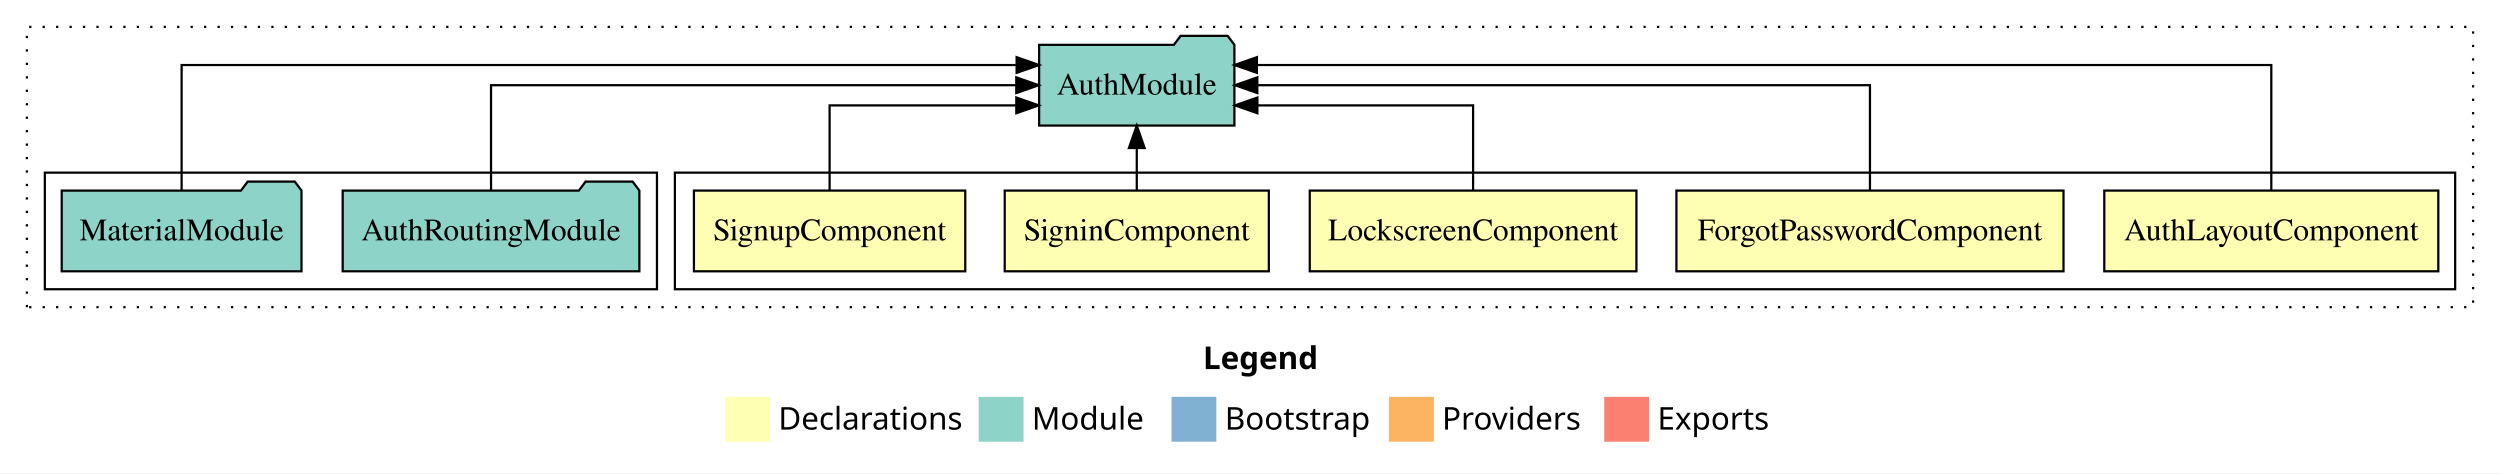
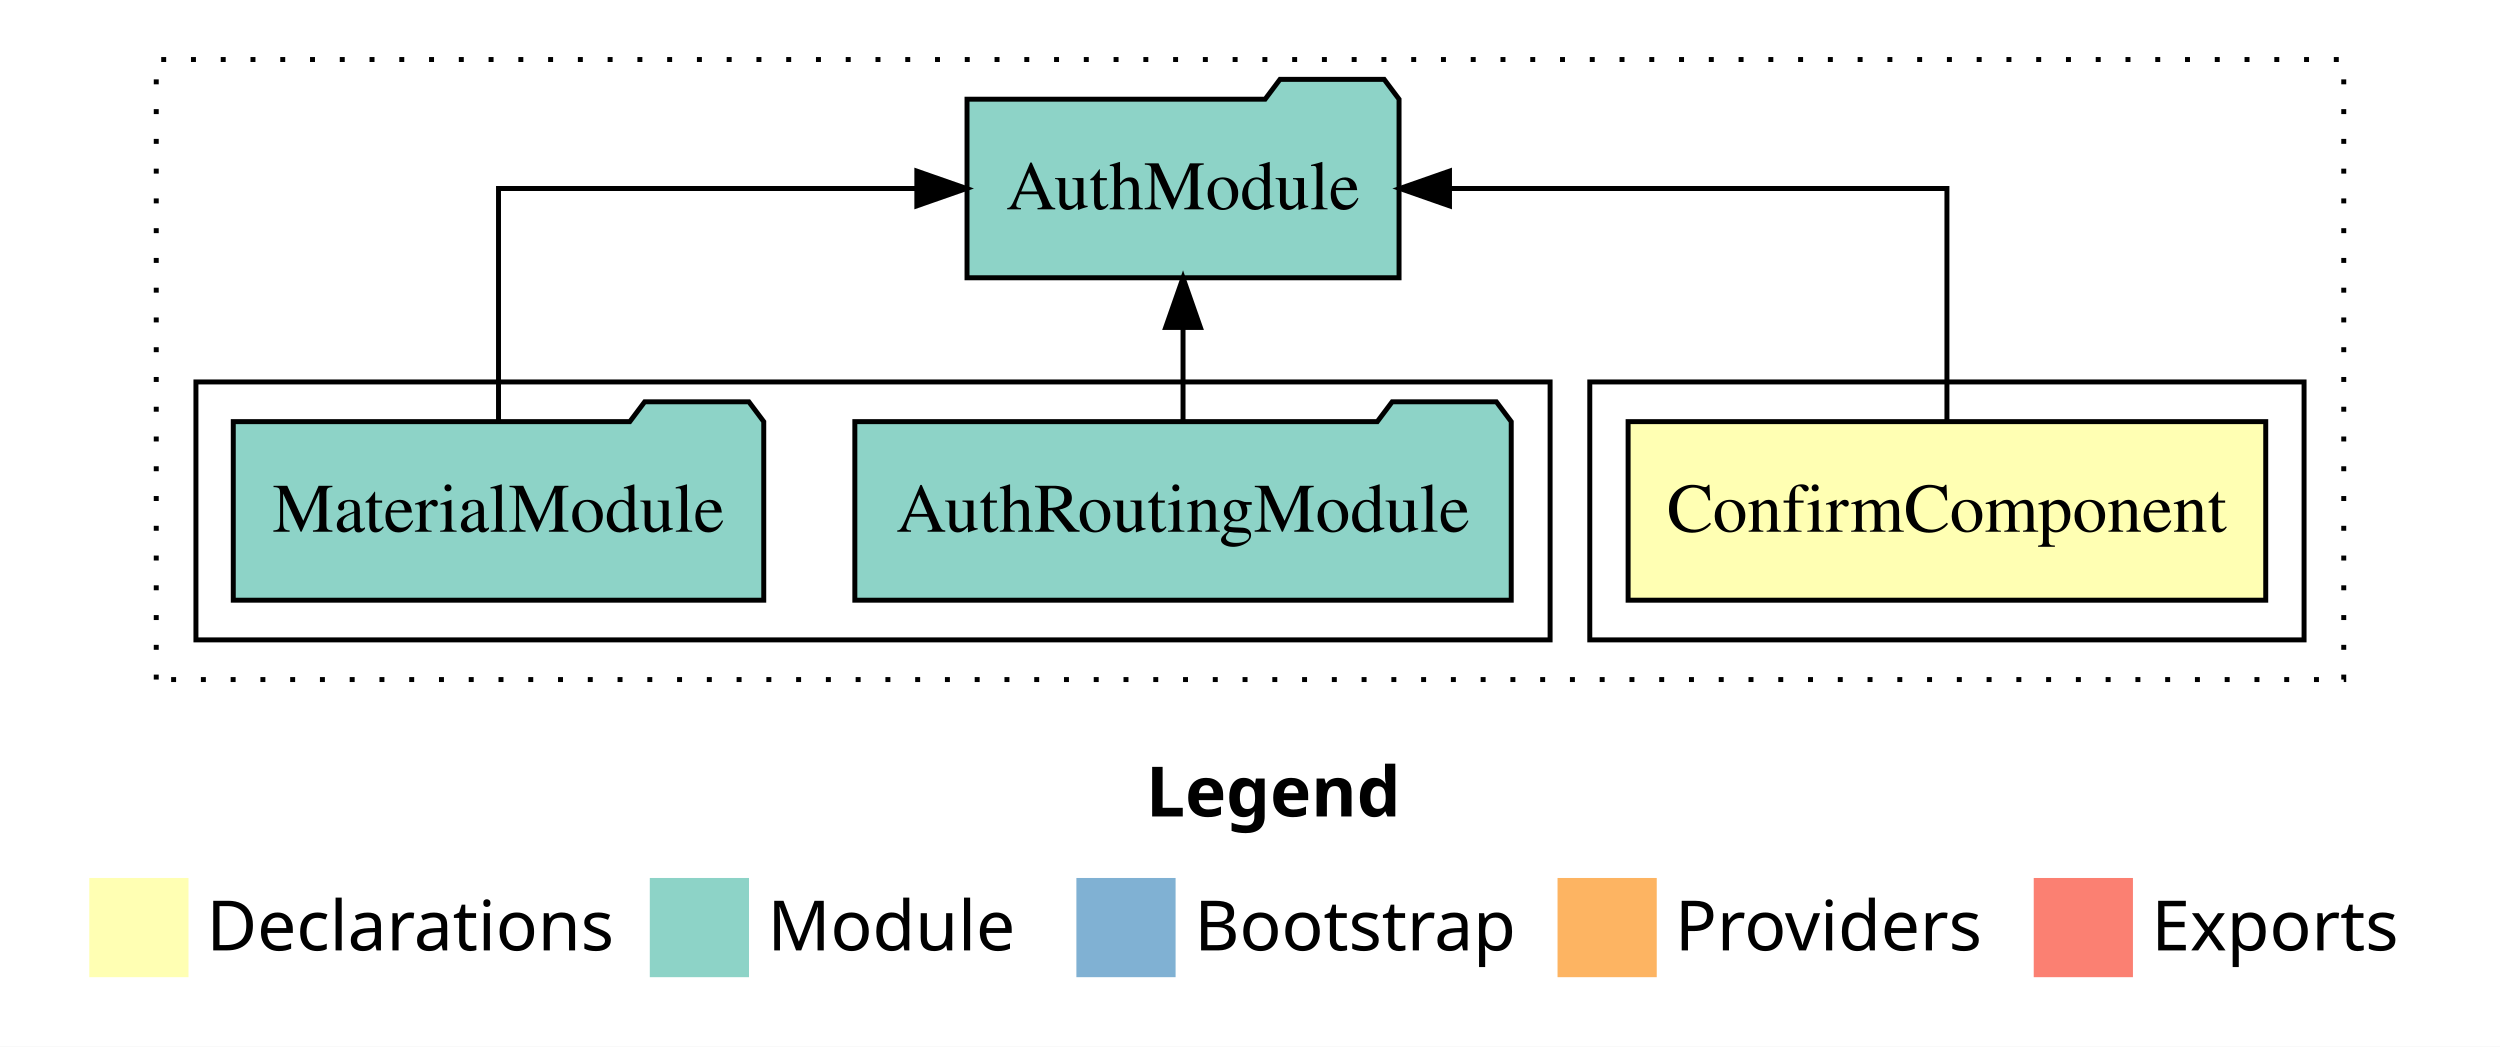
- <svg xmlns="http://www.w3.org/2000/svg" width="1115pt" height="211pt" viewBox="0.00 0.00 1115.00 211.00">
+ <svg xmlns="http://www.w3.org/2000/svg" width="504pt" height="211pt" viewBox="0.00 0.00 504.00 211.00">
  <g id="graph0" class="graph" transform="scale(1 1) rotate(0) translate(4 207)">
-     <polygon fill="#ffffff" stroke="transparent" points="-4,4 -4,-207 1111,-207 1111,4 -4,4" />
-     <text text-anchor="start" x="532.509" y="-42.4" font-family="sans-serif" font-weight="bold" font-size="14.00" fill="#000000">Legend</text>
-     <polygon fill="#ffffb3" stroke="transparent" points="319.5,-10 319.5,-30 339.5,-30 339.5,-10 319.5,-10" />
-     <text text-anchor="start" x="343.129" y="-15.4" font-family="sans-serif" font-size="14.00" fill="#000000">  Declarations</text>
-     <polygon fill="#8dd3c7" stroke="transparent" points="432.5,-10 432.5,-30 452.5,-30 452.5,-10 432.5,-10" />
-     <text text-anchor="start" x="456.225" y="-15.4" font-family="sans-serif" font-size="14.00" fill="#000000">  Module</text>
-     <polygon fill="#80b1d3" stroke="transparent" points="518.5,-10 518.5,-30 538.5,-30 538.5,-10 518.5,-10" />
-     <text text-anchor="start" x="542.281" y="-15.4" font-family="sans-serif" font-size="14.00" fill="#000000">  Bootstrap</text>
-     <polygon fill="#fdb462" stroke="transparent" points="615.5,-10 615.5,-30 635.5,-30 635.5,-10 615.5,-10" />
-     <text text-anchor="start" x="639.173" y="-15.4" font-family="sans-serif" font-size="14.00" fill="#000000">  Providers</text>
-     <polygon fill="#fb8072" stroke="transparent" points="711.5,-10 711.5,-30 731.5,-30 731.5,-10 711.5,-10" />
-     <text text-anchor="start" x="735.226" y="-15.4" font-family="sans-serif" font-size="14.00" fill="#000000">  Exports</text>
+     <polygon fill="#ffffff" stroke="transparent" points="-4,4 -4,-207 500,-207 500,4 -4,4" />
+     <text text-anchor="start" x="227.009" y="-42.4" font-family="sans-serif" font-weight="bold" font-size="14.00" fill="#000000">Legend</text>
+     <polygon fill="#ffffb3" stroke="transparent" points="14,-10 14,-30 34,-30 34,-10 14,-10" />
+     <text text-anchor="start" x="37.629" y="-15.4" font-family="sans-serif" font-size="14.00" fill="#000000">  Declarations</text>
+     <polygon fill="#8dd3c7" stroke="transparent" points="127,-10 127,-30 147,-30 147,-10 127,-10" />
+     <text text-anchor="start" x="150.725" y="-15.4" font-family="sans-serif" font-size="14.00" fill="#000000">  Module</text>
+     <polygon fill="#80b1d3" stroke="transparent" points="213,-10 213,-30 233,-30 233,-10 213,-10" />
+     <text text-anchor="start" x="236.781" y="-15.4" font-family="sans-serif" font-size="14.00" fill="#000000">  Bootstrap</text>
+     <polygon fill="#fdb462" stroke="transparent" points="310,-10 310,-30 330,-30 330,-10 310,-10" />
+     <text text-anchor="start" x="333.673" y="-15.4" font-family="sans-serif" font-size="14.00" fill="#000000">  Providers</text>
+     <polygon fill="#fb8072" stroke="transparent" points="406,-10 406,-30 426,-30 426,-10 406,-10" />
+     <text text-anchor="start" x="429.726" y="-15.4" font-family="sans-serif" font-size="14.00" fill="#000000">  Exports</text>
    <g id="clust1" class="cluster">
-       <polygon fill="none" stroke="#000000" stroke-dasharray="1,5" points="8,-70 8,-195 1099,-195 1099,-70 8,-70" />
+       <polygon fill="none" stroke="#000000" stroke-dasharray="1,5" points="27.5,-70 27.5,-195 468.5,-195 468.5,-70 27.5,-70" />
    </g>
    <g id="clust2" class="cluster">
-       <polygon fill="none" stroke="#000000" points="297,-78 297,-130 1091,-130 1091,-78 297,-78" />
+       <polygon fill="none" stroke="#000000" points="316.5,-78 316.5,-130 460.5,-130 460.5,-78 316.5,-78" />
    </g>
-     <g id="clust8" class="cluster">
-       <polygon fill="none" stroke="#000000" points="16,-78 16,-130 289,-130 289,-78 16,-78" />
+     <g id="clust4" class="cluster">
+       <polygon fill="none" stroke="#000000" points="35.5,-78 35.5,-130 308.5,-130 308.5,-78 35.5,-78" />
    </g>
    <g id="node1" class="node">
-       <polygon fill="#ffffb3" stroke="#000000" points="1083.487,-122 934.513,-122 934.513,-86 1083.487,-86 1083.487,-122" />
-       <text text-anchor="middle" x="1009" y="-99.8" font-family="Times,serif" font-size="14.00" fill="#000000">AuthLayoutComponent</text>
+       <polygon fill="#ffffb3" stroke="#000000" points="452.772,-122 324.228,-122 324.228,-86 452.772,-86 452.772,-122" />
+       <text text-anchor="middle" x="388.5" y="-99.8" font-family="Times,serif" font-size="14.00" fill="#000000">ConfirmComponent</text>
    </g>
-     <g id="node6" class="node">
-       <polygon fill="#8dd3c7" stroke="#000000" points="546.548,-187 543.548,-191 522.548,-191 519.548,-187 459.452,-187 459.452,-151 546.548,-151 546.548,-187" />
-       <text text-anchor="middle" x="503" y="-164.8" font-family="Times,serif" font-size="14.00" fill="#000000">AuthModule</text>
+     <g id="node2" class="node">
+       <polygon fill="#8dd3c7" stroke="#000000" points="278.048,-187 275.048,-191 254.048,-191 251.048,-187 190.952,-187 190.952,-151 278.048,-151 278.048,-187" />
+       <text text-anchor="middle" x="234.5" y="-164.8" font-family="Times,serif" font-size="14.00" fill="#000000">AuthModule</text>
    </g>
    <g id="edge1" class="edge">
-       <path fill="none" stroke="#000000" d="M1009,-122.292C1009,-144.206 1009,-178 1009,-178 1009,-178 556.579,-178 556.579,-178" />
-       <polygon fill="#000000" stroke="#000000" points="556.579,-174.5 546.579,-178 556.579,-181.5 556.579,-174.5" />
+       <path fill="none" stroke="#000000" d="M388.5,-122.106C388.5,-141.339 388.5,-169 388.5,-169 388.5,-169 288.218,-169 288.218,-169" />
+       <polygon fill="#000000" stroke="#000000" points="288.218,-165.5 278.218,-169 288.218,-172.5 288.218,-165.5" />
    </g>
-     <g id="node2" class="node">
-       <polygon fill="#ffffb3" stroke="#000000" points="916.32,-122 743.68,-122 743.68,-86 916.32,-86 916.32,-122" />
-       <text text-anchor="middle" x="830" y="-99.8" font-family="Times,serif" font-size="14.00" fill="#000000">ForgotPasswordComponent</text>
+     <g id="node3" class="node">
+       <polygon fill="#8dd3c7" stroke="#000000" points="300.665,-122 297.665,-126 276.665,-126 273.665,-122 168.335,-122 168.335,-86 300.665,-86 300.665,-122" />
+       <text text-anchor="middle" x="234.5" y="-99.8" font-family="Times,serif" font-size="14.00" fill="#000000">AuthRoutingModule</text>
    </g>
    <g id="edge2" class="edge">
-       <path fill="none" stroke="#000000" d="M830,-122.106C830,-141.339 830,-169 830,-169 830,-169 556.761,-169 556.761,-169" />
-       <polygon fill="#000000" stroke="#000000" points="556.761,-165.5 546.761,-169 556.761,-172.5 556.761,-165.5" />
+       <path fill="none" stroke="#000000" d="M234.5,-122.106C234.5,-122.106 234.5,-140.991 234.5,-140.991" />
+       <polygon fill="#000000" stroke="#000000" points="231,-140.991 234.5,-150.991 238,-140.991 231,-140.991" />
    </g>
-     <g id="node3" class="node">
-       <polygon fill="#ffffb3" stroke="#000000" points="725.849,-122 580.151,-122 580.151,-86 725.849,-86 725.849,-122" />
-       <text text-anchor="middle" x="653" y="-99.8" font-family="Times,serif" font-size="14.00" fill="#000000">LockscreenComponent</text>
+     <g id="node4" class="node">
+       <polygon fill="#8dd3c7" stroke="#000000" points="149.971,-122 146.971,-126 125.971,-126 122.971,-122 43.029,-122 43.029,-86 149.971,-86 149.971,-122" />
+       <text text-anchor="middle" x="96.5" y="-99.8" font-family="Times,serif" font-size="14.00" fill="#000000">MaterialModule</text>
    </g>
    <g id="edge3" class="edge">
-       <path fill="none" stroke="#000000" d="M653,-122.027C653,-138.398 653,-160 653,-160 653,-160 556.789,-160 556.789,-160" />
-       <polygon fill="#000000" stroke="#000000" points="556.789,-156.5 546.789,-160 556.789,-163.5 556.789,-156.5" />
-     </g>
-     <g id="node4" class="node">
-       <polygon fill="#ffffb3" stroke="#000000" points="561.896,-122 444.104,-122 444.104,-86 561.896,-86 561.896,-122" />
-       <text text-anchor="middle" x="503" y="-99.8" font-family="Times,serif" font-size="14.00" fill="#000000">SigninComponent</text>
-     </g>
-     <g id="edge4" class="edge">
-       <path fill="none" stroke="#000000" d="M503,-122.106C503,-122.106 503,-140.991 503,-140.991" />
-       <polygon fill="#000000" stroke="#000000" points="499.5,-140.991 503,-150.991 506.5,-140.991 499.5,-140.991" />
-     </g>
-     <g id="node5" class="node">
-       <polygon fill="#ffffb3" stroke="#000000" points="426.506,-122 305.494,-122 305.494,-86 426.506,-86 426.506,-122" />
-       <text text-anchor="middle" x="366" y="-99.8" font-family="Times,serif" font-size="14.00" fill="#000000">SignupComponent</text>
-     </g>
-     <g id="edge5" class="edge">
-       <path fill="none" stroke="#000000" d="M366,-122.027C366,-138.398 366,-160 366,-160 366,-160 449.276,-160 449.276,-160" />
-       <polygon fill="#000000" stroke="#000000" points="449.276,-163.5 459.276,-160 449.276,-156.5 449.276,-163.5" />
-     </g>
-     <g id="node7" class="node">
-       <polygon fill="#8dd3c7" stroke="#000000" points="281.165,-122 278.165,-126 257.165,-126 254.165,-122 148.835,-122 148.835,-86 281.165,-86 281.165,-122" />
-       <text text-anchor="middle" x="215" y="-99.8" font-family="Times,serif" font-size="14.00" fill="#000000">AuthRoutingModule</text>
-     </g>
-     <g id="edge6" class="edge">
-       <path fill="none" stroke="#000000" d="M215,-122.106C215,-141.339 215,-169 215,-169 215,-169 449.259,-169 449.259,-169" />
-       <polygon fill="#000000" stroke="#000000" points="449.259,-172.5 459.259,-169 449.259,-165.5 449.259,-172.5" />
-     </g>
-     <g id="node8" class="node">
-       <polygon fill="#8dd3c7" stroke="#000000" points="130.471,-122 127.471,-126 106.471,-126 103.471,-122 23.529,-122 23.529,-86 130.471,-86 130.471,-122" />
-       <text text-anchor="middle" x="77" y="-99.8" font-family="Times,serif" font-size="14.00" fill="#000000">MaterialModule</text>
-     </g>
-     <g id="edge7" class="edge">
-       <path fill="none" stroke="#000000" d="M77,-122.292C77,-144.206 77,-178 77,-178 77,-178 449.413,-178 449.413,-178" />
-       <polygon fill="#000000" stroke="#000000" points="449.413,-181.5 459.413,-178 449.413,-174.5 449.413,-181.5" />
+       <path fill="none" stroke="#000000" d="M96.5,-122.106C96.5,-141.339 96.5,-169 96.5,-169 96.5,-169 180.836,-169 180.836,-169" />
+       <polygon fill="#000000" stroke="#000000" points="180.836,-172.5 190.836,-169 180.836,-165.5 180.836,-172.5" />
    </g>
  </g>
</svg>
